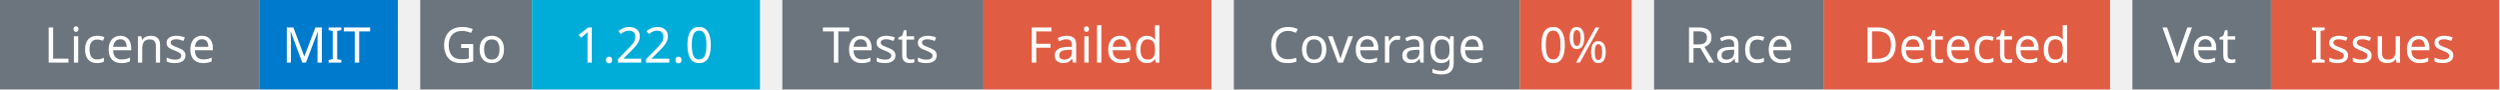
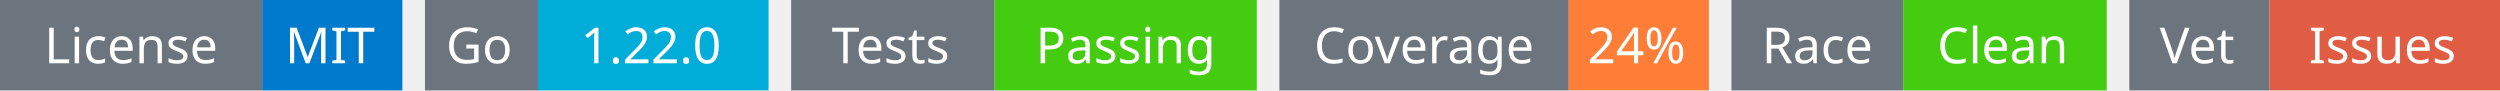
- <svg xmlns="http://www.w3.org/2000/svg" width="559" height="20" viewBox="0 0 559 20">
+ <svg xmlns="http://www.w3.org/2000/svg" width="553" height="20" viewBox="0 0 553 20">
  <g transform="translate(0, 0)">
    <rect x="0" y="0" width="58" height="20" fill="#6c757d" />
    <rect x="58" y="0" width="31" height="20" fill="#007acc" />
    <text x="29" y="14" text-anchor="middle" font-family="sans-serif" font-size="11" fill="white">License</text>
    <text x="73" y="14" text-anchor="middle" font-family="sans-serif" font-size="11" fill="white">MIT</text>
  </g>
  <g transform="translate(94, 0)">
    <rect x="0" y="0" width="25" height="20" fill="#6c757d" />
    <rect x="25" y="0" width="51" height="20" fill="#00ADD8" />
    <text x="12" y="14" text-anchor="middle" font-family="sans-serif" font-size="11" fill="white">Go</text>
    <text x="50" y="14" text-anchor="middle" font-family="sans-serif" font-size="11" fill="white">1.22.0</text>
  </g>
  <g transform="translate(175, 0)">
    <rect x="0" y="0" width="45" height="20" fill="#6c757d" />
-     <rect x="45" y="0" width="51" height="20" fill="#e05d44" />
+     <rect x="45" y="0" width="58" height="20" fill="#4c1" />
    <text x="22" y="14" text-anchor="middle" font-family="sans-serif" font-size="11" fill="white">Tests</text>
-     <text x="70" y="14" text-anchor="middle" font-family="sans-serif" font-size="11" fill="white">Failed</text>
+     <text x="74" y="14" text-anchor="middle" font-family="sans-serif" font-size="11" fill="white">Passing</text>
  </g>
-   <g transform="translate(276, 0)">
+   <g transform="translate(283, 0)">
    <rect x="0" y="0" width="64" height="20" fill="#6c757d" />
-     <rect x="64" y="0" width="25" height="20" fill="#e05d44" />
+     <rect x="64" y="0" width="31" height="20" fill="#fe7d37" />
    <text x="32" y="14" text-anchor="middle" font-family="sans-serif" font-size="11" fill="white">Coverage</text>
-     <text x="76" y="14" text-anchor="middle" font-family="sans-serif" font-size="11" fill="white">0%</text>
+     <text x="79" y="14" text-anchor="middle" font-family="sans-serif" font-size="11" fill="white">24%</text>
  </g>
-   <g transform="translate(370, 0)">
+   <g transform="translate(383, 0)">
    <rect x="0" y="0" width="38" height="20" fill="#6c757d" />
-     <rect x="38" y="0" width="64" height="20" fill="#e05d44" />
+     <rect x="38" y="0" width="45" height="20" fill="#4c1" />
    <text x="19" y="14" text-anchor="middle" font-family="sans-serif" font-size="11" fill="white">Race</text>
-     <text x="70" y="14" text-anchor="middle" font-family="sans-serif" font-size="11" fill="white">Detected</text>
+     <text x="60" y="14" text-anchor="middle" font-family="sans-serif" font-size="11" fill="white">Clean</text>
  </g>
-   <g transform="translate(477, 0)">
+   <g transform="translate(471, 0)">
    <rect x="0" y="0" width="31" height="20" fill="#6c757d" />
    <rect x="31" y="0" width="51" height="20" fill="#e05d44" />
    <text x="15" y="14" text-anchor="middle" font-family="sans-serif" font-size="11" fill="white">Vet</text>
    <text x="56" y="14" text-anchor="middle" font-family="sans-serif" font-size="11" fill="white">Issues</text>
  </g>
</svg>
